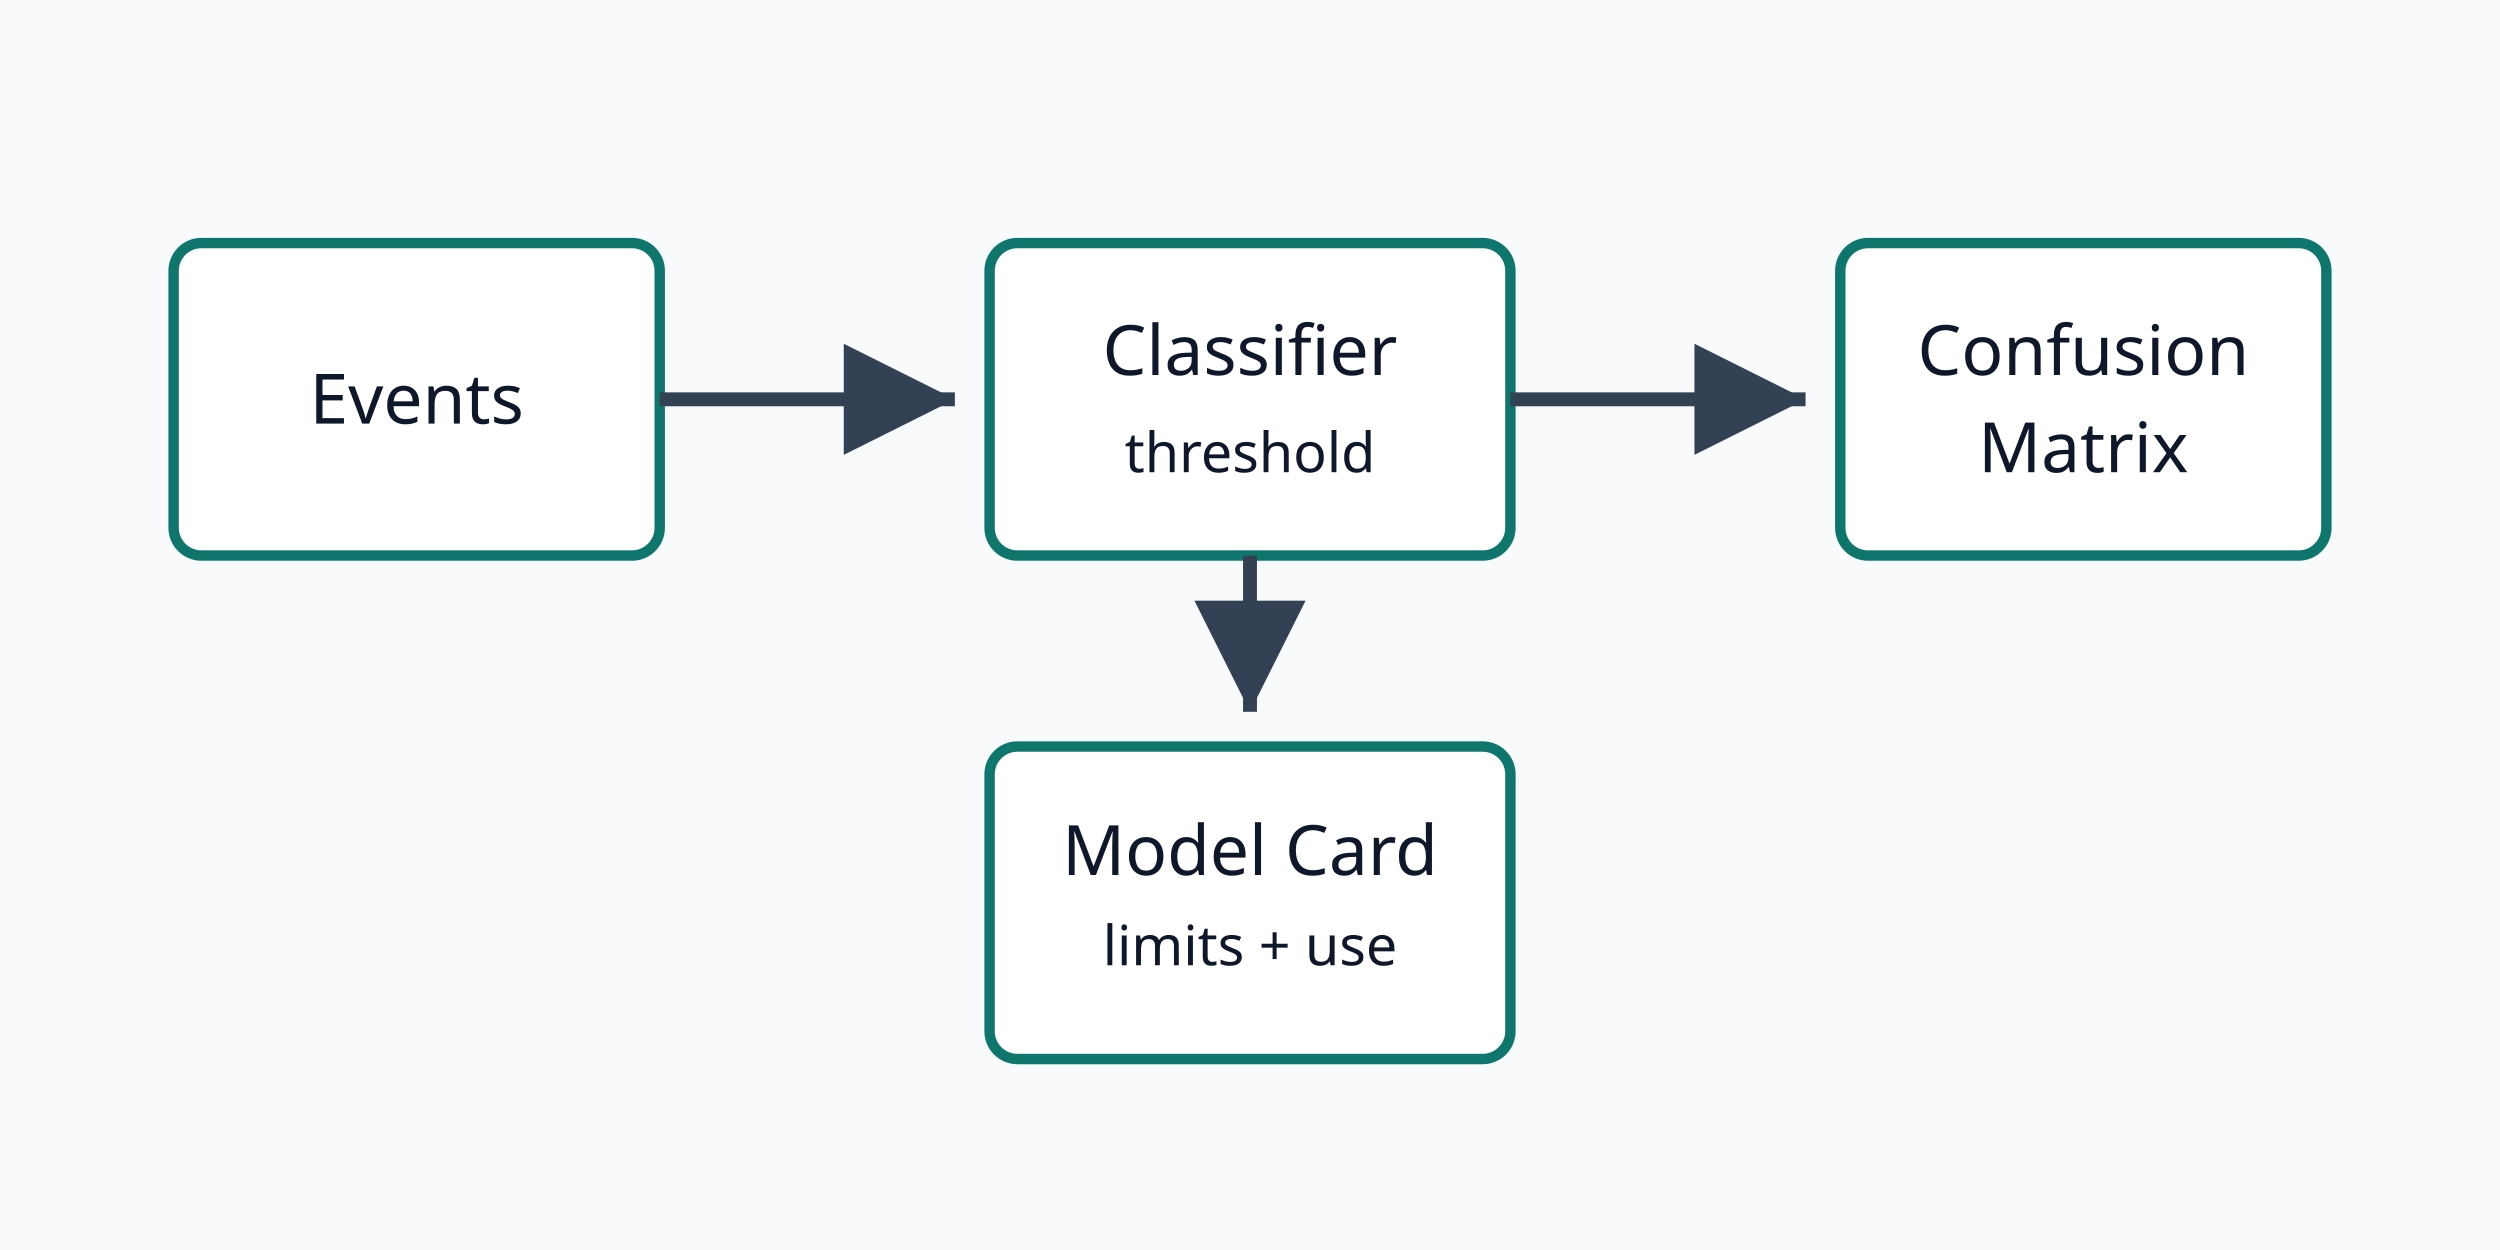
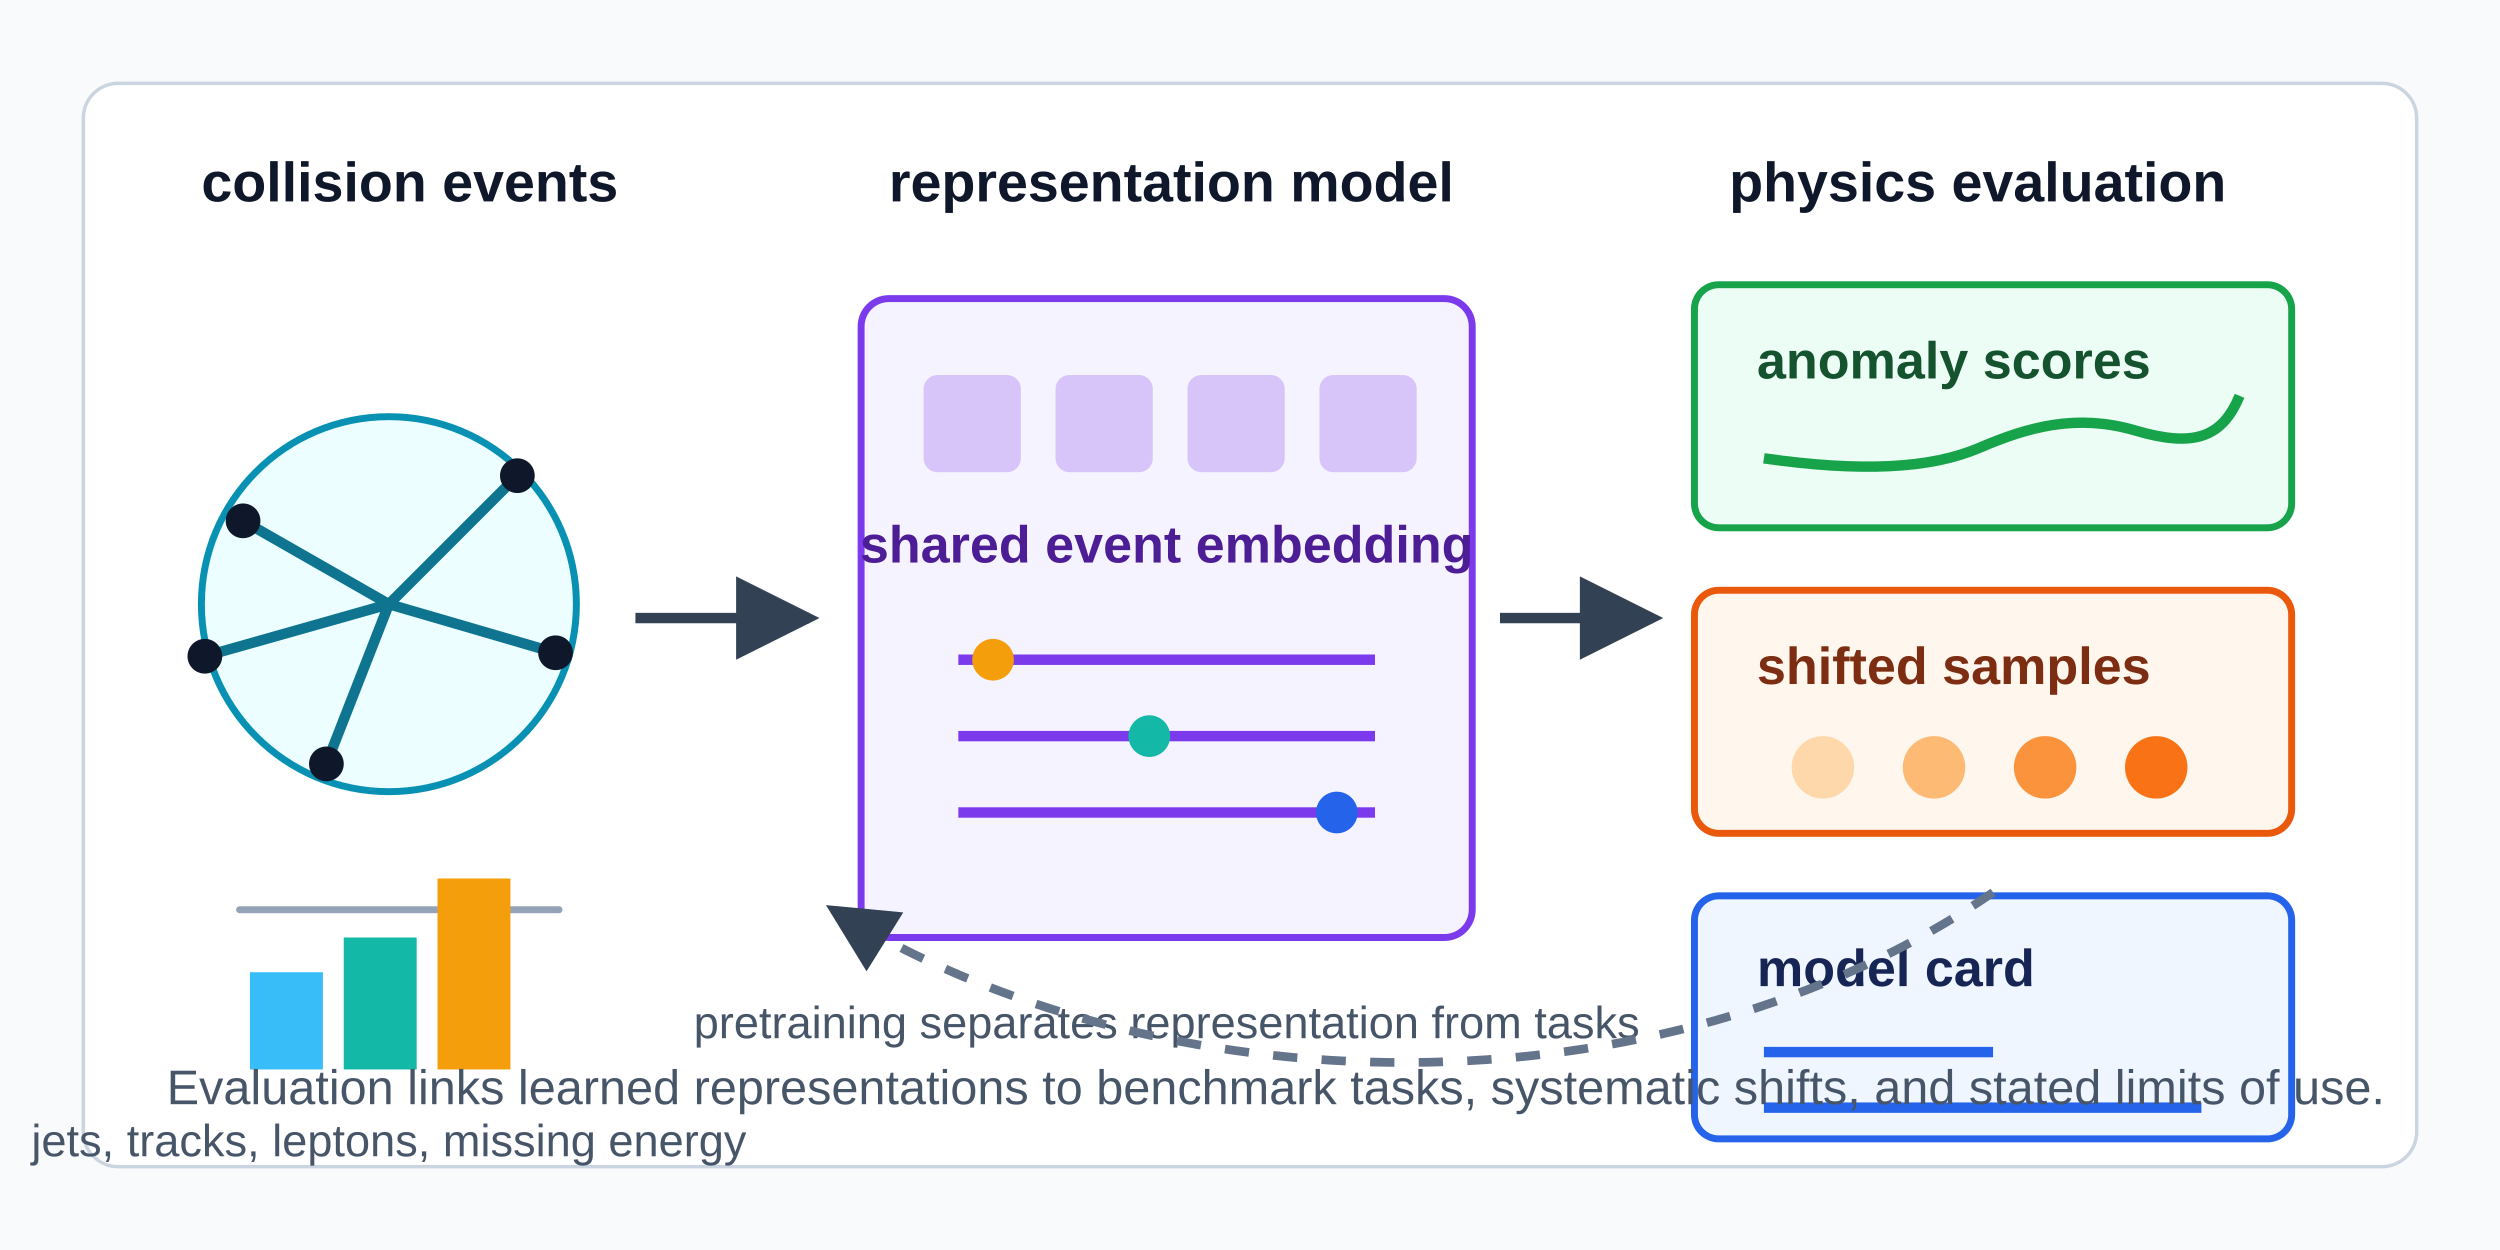
<svg xmlns="http://www.w3.org/2000/svg" role="img" aria-labelledby="title desc" viewBox="0 0 720 360">
-   <rect width="720" height="360" fill="#f8fafc" />
-   <g fill="#ffffff" stroke="#0f766e" stroke-width="3">
-     <rect x="50" y="70" width="140" height="90" rx="8" />
-     <rect x="285" y="70" width="150" height="90" rx="8" />
-     <rect x="530" y="70" width="140" height="90" rx="8" />
-     <rect x="285" y="215" width="150" height="90" rx="8" />
-   </g>
-   <g font-family="sans-serif" fill="#0f172a" text-anchor="middle">
-     <text x="120" y="122" font-size="20">Events</text>
-     <text x="360" y="108" font-size="20">Classifier</text>
-     <text x="360" y="136" font-size="16">threshold</text>
-     <text x="600" y="108" font-size="20">Confusion</text>
-     <text x="600" y="136" font-size="20">Matrix</text>
-     <text x="360" y="252" font-size="20">Model Card</text>
-     <text x="360" y="278" font-size="16">limits + use</text>
-   </g>
-   <g stroke="#334155" stroke-width="4" marker-end="url(#arrow)">
-     <path d="M190 115h85" />
-     <path d="M435 115h85" />
-     <path d="M360 160v45" />
-   </g>
  <defs>
-     <marker id="arrow" markerWidth="12" markerHeight="12" refX="10" refY="6" orient="auto">
-       <path d="M2 2l8 4-8 4z" fill="#334155" />
+     <marker id="arrow" markerWidth="10" markerHeight="10" refX="8" refY="5" orient="auto">
+       <path d="M1 1l8 4-8 4z" fill="#334155" />
    </marker>
  </defs>
+   <rect width="720" height="360" fill="#f8fafc" />
+   <rect x="24" y="24" width="672" height="312" rx="10" fill="#ffffff" stroke="#cbd5e1" />
+   <g font-family="Arial, sans-serif" fill="#0f172a">
+     <text x="58" y="58" font-size="16" font-weight="700">collision events</text>
+     <text x="256" y="58" font-size="16" font-weight="700">representation model</text>
+     <text x="498" y="58" font-size="16" font-weight="700">physics evaluation</text>
+   </g>
+   <g transform="translate(54 86)" stroke-linecap="round" stroke-linejoin="round">
+     <circle cx="58" cy="88" r="54" fill="#ecfeff" stroke="#0891b2" stroke-width="2" />
+     <path d="M58 88l-42-24M58 88l37-37M58 88l48 14M58 88l-18 46M58 88l-53 15" stroke="#0e7490" stroke-width="3" />
+     <circle cx="16" cy="64" r="5" fill="#0f172a" />
+     <circle cx="95" cy="51" r="5" fill="#0f172a" />
+     <circle cx="106" cy="102" r="5" fill="#0f172a" />
+     <circle cx="40" cy="134" r="5" fill="#0f172a" />
+     <circle cx="5" cy="103" r="5" fill="#0f172a" />
+     <path d="M15 176h92" stroke="#94a3b8" stroke-width="2" />
+     <rect x="18" y="194" width="21" height="28" fill="#38bdf8" />
+     <rect x="45" y="184" width="21" height="38" fill="#14b8a6" />
+     <rect x="72" y="167" width="21" height="55" fill="#f59e0b" />
+     <text x="58" y="247" text-anchor="middle" font-family="Arial, sans-serif" font-size="13" fill="#475569">jets, tracks, leptons, missing energy</text>
+   </g>
+   <path d="M183 178h50" stroke="#334155" stroke-width="3" marker-end="url(#arrow)" />
+   <g transform="translate(248 86)" font-family="Arial, sans-serif">
+     <rect x="0" y="0" width="176" height="184" rx="8" fill="#f5f3ff" stroke="#7c3aed" stroke-width="2" />
+     <g fill="#7c3aed" opacity="0.25">
+       <rect x="18" y="22" width="28" height="28" rx="4" />
+       <rect x="56" y="22" width="28" height="28" rx="4" />
+       <rect x="94" y="22" width="28" height="28" rx="4" />
+       <rect x="132" y="22" width="28" height="28" rx="4" />
+     </g>
+     <text x="88" y="76" text-anchor="middle" font-size="15" font-weight="700" fill="#4c1d95">shared event embedding</text>
+     <path d="M28 104h120M28 126h120M28 148h120" stroke="#7c3aed" stroke-width="3" />
+     <circle cx="38" cy="104" r="6" fill="#f59e0b" />
+     <circle cx="83" cy="126" r="6" fill="#14b8a6" />
+     <circle cx="137" cy="148" r="6" fill="#2563eb" />
+     <text x="88" y="213" text-anchor="middle" font-size="13" fill="#475569">pretraining separates representation from tasks</text>
+   </g>
+   <path d="M432 178h44" stroke="#334155" stroke-width="3" marker-end="url(#arrow)" />
+   <g transform="translate(488 82)" font-family="Arial, sans-serif">
+     <rect x="0" y="0" width="172" height="70" rx="7" fill="#ecfdf5" stroke="#16a34a" stroke-width="2" />
+     <text x="18" y="27" font-size="15" font-weight="700" fill="#14532d">anomaly scores</text>
+     <path d="M20 50c28 4 48 3 62-3s28-10 45-5 25 2 30-10" fill="none" stroke="#16a34a" stroke-width="3" />
+     <rect x="0" y="88" width="172" height="70" rx="7" fill="#fff7ed" stroke="#ea580c" stroke-width="2" />
+     <text x="18" y="115" font-size="15" font-weight="700" fill="#7c2d12">shifted samples</text>
+     <circle cx="37" cy="139" r="9" fill="#fed7aa" />
+     <circle cx="69" cy="139" r="9" fill="#fdba74" />
+     <circle cx="101" cy="139" r="9" fill="#fb923c" />
+     <circle cx="133" cy="139" r="9" fill="#f97316" />
+     <rect x="0" y="176" width="172" height="70" rx="7" fill="#eff6ff" stroke="#2563eb" stroke-width="2" />
+     <text x="18" y="202" font-size="15" font-weight="700" fill="#172554">model card</text>
+     <path d="M20 221h66M20 237h126" stroke="#2563eb" stroke-width="3" />
+   </g>
+   <path d="M574 257c-96 66-241 63-334 5" fill="none" stroke="#64748b" stroke-width="2.5" stroke-dasharray="7 7" marker-end="url(#arrow)" />
+   <text x="48" y="318" font-family="Arial, sans-serif" font-size="14" fill="#475569">Evaluation links learned representations to benchmark tasks, systematic shifts, and stated limits of use.</text>
</svg>
